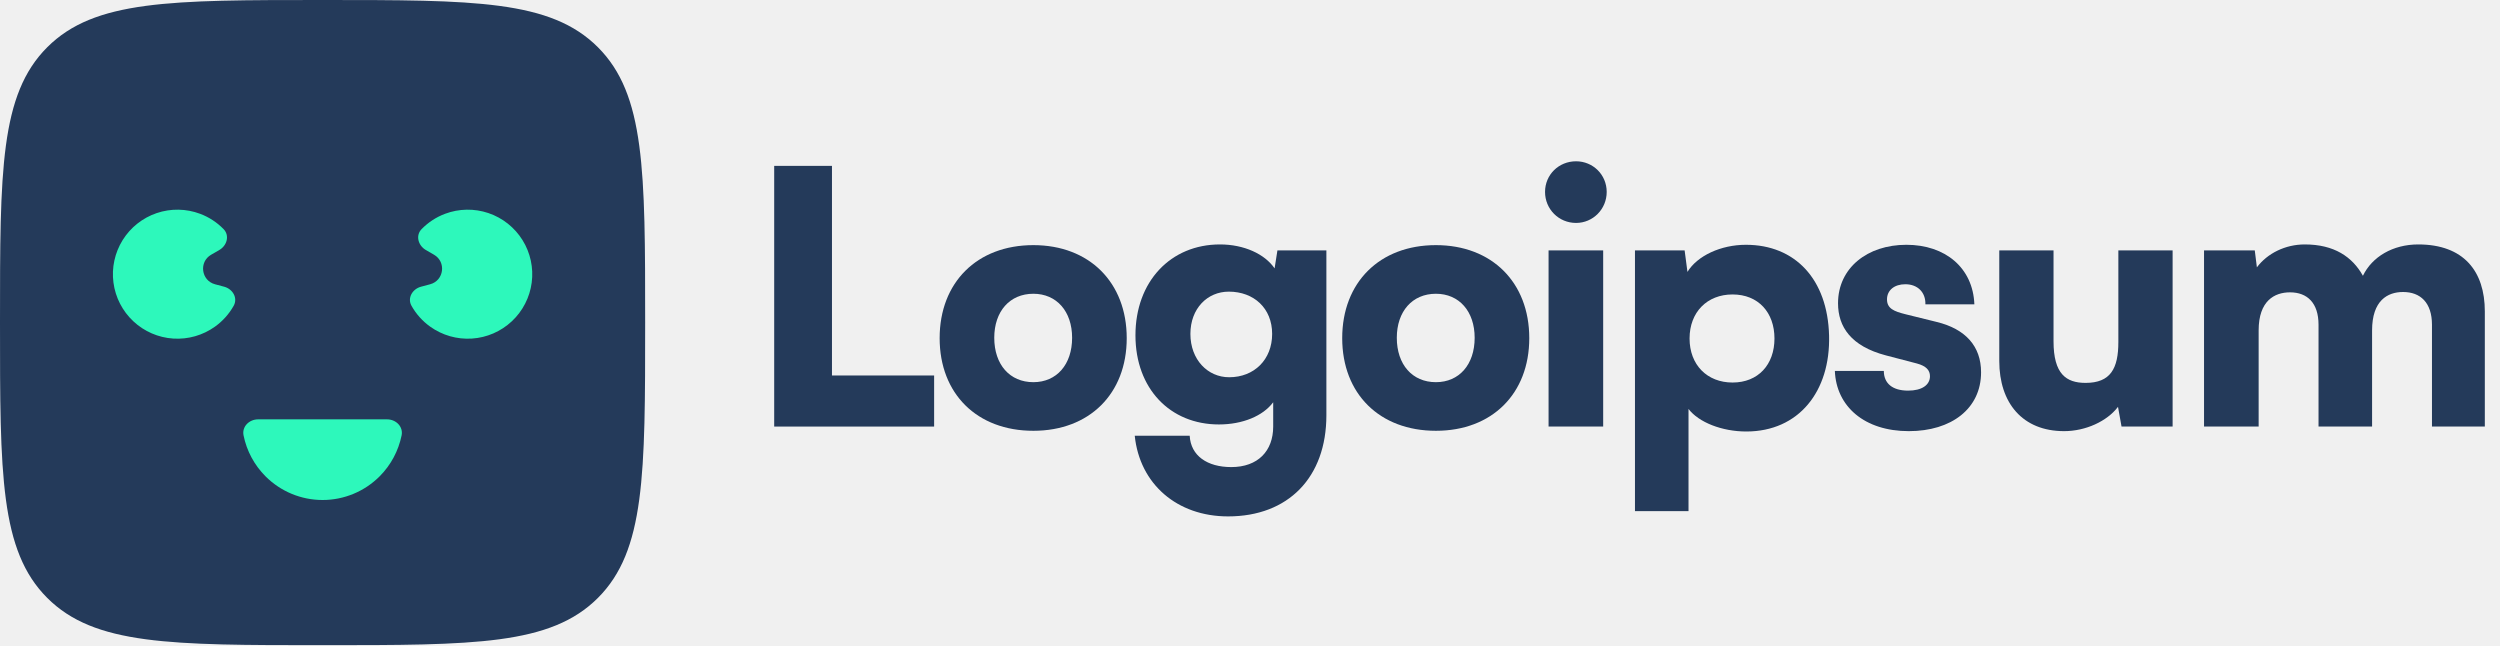
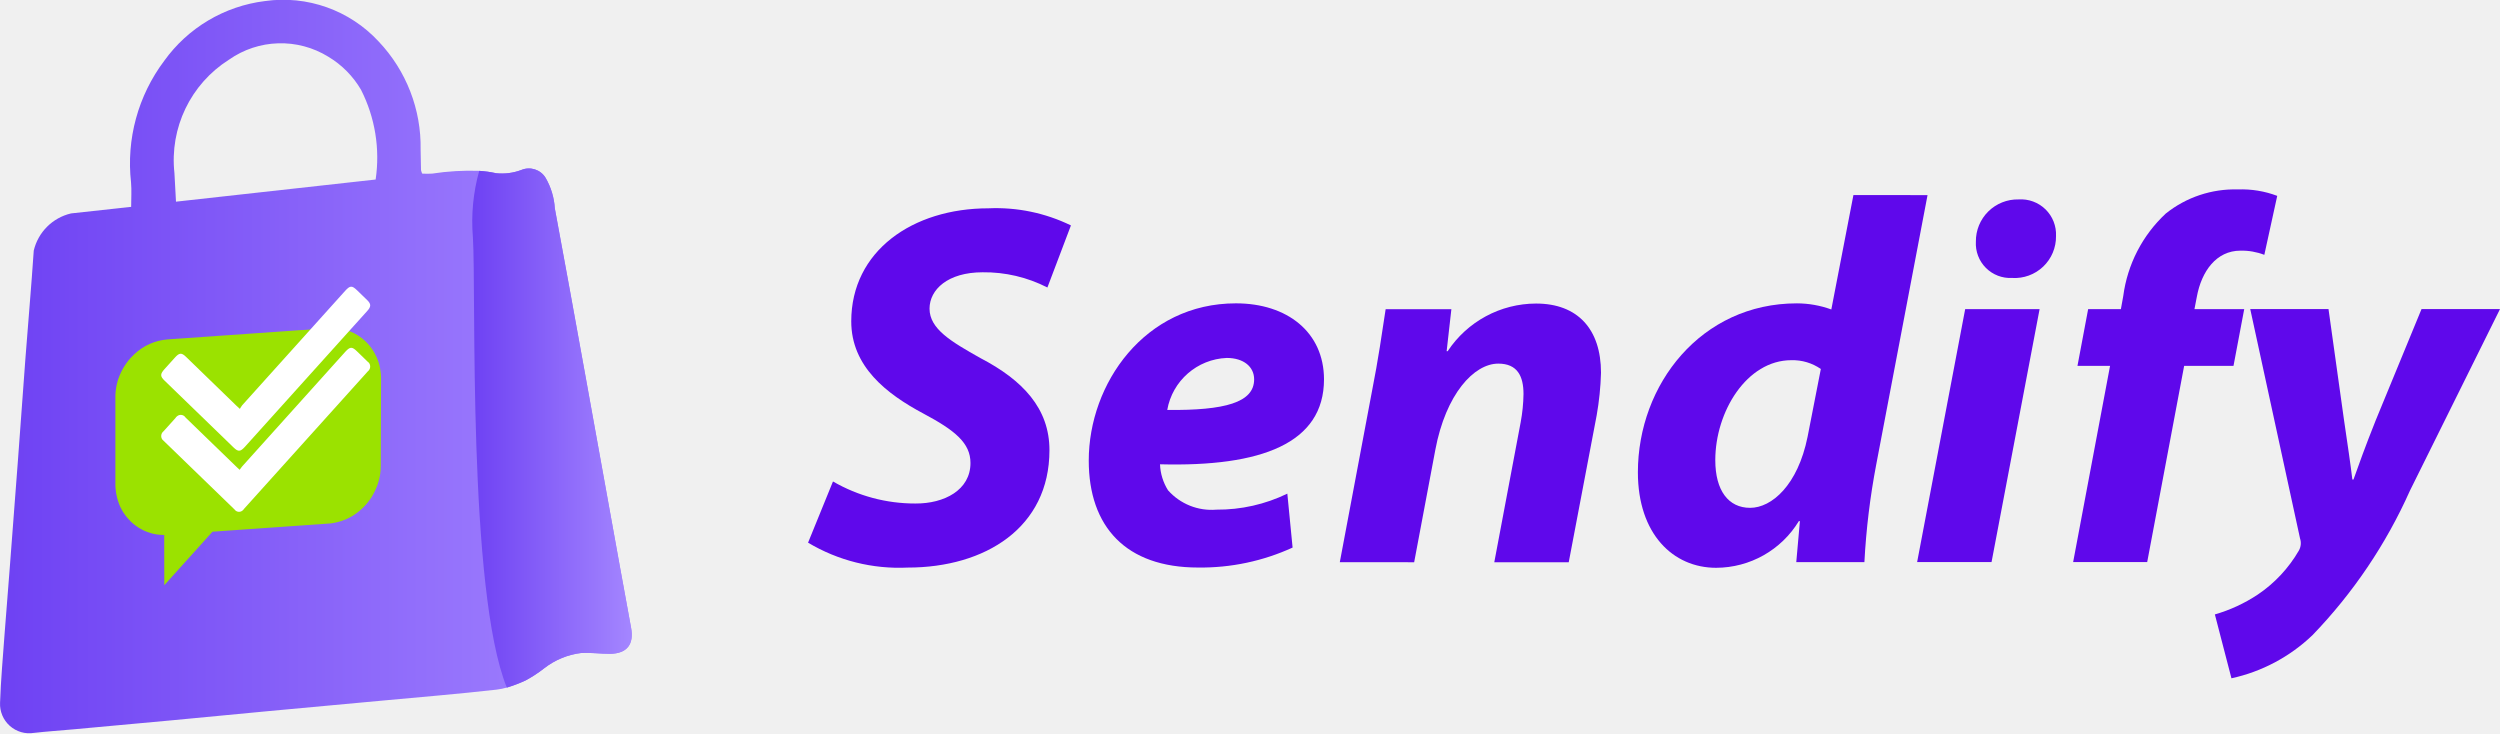
- <svg xmlns="http://www.w3.org/2000/svg" id="logo-34" width="155" height="40" viewBox="0 0 155 40" fill="none">
-   <path d="M51.582 10.284H48V26.447H57.916V23.28H51.582V10.284Z" class="ccustom" fill="#243A5A" />
-   <path d="M58.258 20.965C58.258 24.416 60.574 26.709 64.069 26.709C67.541 26.709 69.857 24.416 69.857 20.965C69.857 17.514 67.541 15.198 64.069 15.198C60.574 15.198 58.258 17.514 58.258 20.965ZM61.644 20.943C61.644 19.305 62.605 18.213 64.069 18.213C65.51 18.213 66.471 19.305 66.471 20.943C66.471 22.603 65.51 23.695 64.069 23.695C62.605 23.695 61.644 22.603 61.644 20.943Z" class="ccustom" fill="#243A5A" />
-   <path d="M70.398 20.79C70.398 24.088 72.538 26.316 75.574 26.316C77.038 26.316 78.305 25.792 78.938 24.94V26.447C78.938 27.954 77.999 28.959 76.339 28.959C74.854 28.959 73.827 28.26 73.761 27.015H70.354C70.66 30.008 72.975 32.017 76.142 32.017C79.877 32.017 82.236 29.593 82.236 25.748V15.526H79.2L79.025 16.64C78.414 15.745 77.125 15.155 75.64 15.155C72.582 15.155 70.398 17.448 70.398 20.79ZM73.805 20.703C73.805 19.13 74.854 18.082 76.186 18.082C77.737 18.082 78.873 19.108 78.873 20.703C78.873 22.297 77.759 23.389 76.208 23.389C74.876 23.389 73.805 22.297 73.805 20.703Z" class="ccustom" fill="#243A5A" />
-   <path d="M83.217 20.965C83.217 24.416 85.532 26.709 89.027 26.709C92.5 26.709 94.815 24.416 94.815 20.965C94.815 17.514 92.5 15.198 89.027 15.198C85.532 15.198 83.217 17.514 83.217 20.965ZM86.602 20.943C86.602 19.305 87.563 18.213 89.027 18.213C90.468 18.213 91.429 19.305 91.429 20.943C91.429 22.603 90.468 23.695 89.027 23.695C87.563 23.695 86.602 22.603 86.602 20.943Z" class="ccustom" fill="#243A5A" />
-   <path d="M97.715 13.822C98.763 13.822 99.615 12.97 99.615 11.9C99.615 10.83 98.763 10 97.715 10C96.645 10 95.793 10.83 95.793 11.9C95.793 12.97 96.645 13.822 97.715 13.822ZM96.011 26.447H99.397V15.526H96.011V26.447Z" class="ccustom" fill="#243A5A" />
-   <path d="M101.368 31.689H104.688V25.355C105.321 26.185 106.763 26.753 108.27 26.753C111.524 26.753 113.49 24.263 113.403 20.812C113.315 17.295 111.284 15.177 108.248 15.177C106.697 15.177 105.234 15.854 104.622 16.858L104.447 15.526H101.368V31.689ZM104.753 20.987C104.753 19.349 105.845 18.256 107.418 18.256C109.012 18.256 110.017 19.37 110.017 20.987C110.017 22.603 109.012 23.717 107.418 23.717C105.845 23.717 104.753 22.625 104.753 20.987Z" class="ccustom" fill="#243A5A" />
-   <path d="M113.761 22.996C113.848 25.202 115.596 26.731 118.348 26.731C120.991 26.731 122.826 25.333 122.826 23.084C122.826 21.467 121.865 20.397 120.073 19.96L118.13 19.48C117.431 19.305 116.994 19.13 116.994 18.562C116.994 17.994 117.452 17.623 118.13 17.623C118.894 17.623 119.396 18.125 119.375 18.868H122.411C122.323 16.596 120.598 15.177 118.195 15.177C115.771 15.177 113.958 16.618 113.958 18.802C113.958 20.266 114.766 21.467 116.928 22.035L118.85 22.537C119.418 22.69 119.658 22.952 119.658 23.324C119.658 23.87 119.156 24.219 118.304 24.219C117.321 24.219 116.797 23.761 116.797 22.996H113.761Z" class="ccustom" fill="#243A5A" />
-   <path d="M127.974 26.731C129.307 26.731 130.639 26.119 131.316 25.224L131.535 26.447H134.702V15.526H131.338V21.205C131.338 22.843 130.858 23.739 129.307 23.739C128.105 23.739 127.319 23.193 127.319 21.161V15.526H123.955V22.384C123.955 24.984 125.397 26.731 127.974 26.731Z" class="ccustom" fill="#243A5A" />
-   <path d="M140.036 26.447V20.484C140.036 18.649 141.019 18.125 141.98 18.125C143.05 18.125 143.749 18.781 143.749 20.135V26.447H147.069V20.484C147.069 18.628 148.03 18.104 148.991 18.104C150.061 18.104 150.782 18.759 150.782 20.135V26.447H154.059V19.305C154.059 16.815 152.748 15.155 149.93 15.155C148.358 15.155 147.069 15.919 146.501 17.099C145.846 15.919 144.71 15.155 142.897 15.155C141.696 15.155 140.582 15.701 139.927 16.575L139.796 15.526H136.65V26.447H140.036Z" class="ccustom" fill="#243A5A" />
-   <path d="M0 20C0 10.572 0 5.858 2.929 2.929C5.858 0 10.572 0 20 0C29.428 0 34.142 0 37.071 2.929C40 5.858 40 10.572 40 20C40 29.428 40 34.142 37.071 37.071C34.142 40 29.428 40 20 40C10.572 40 5.858 40 2.929 37.071C0 34.142 0 29.428 0 20Z" class="ccustom" fill="#243A5A" />
-   <path d="M24 26C24.552 26 25.01 26.452 24.9 26.993C24.706 27.949 24.235 28.835 23.535 29.535C22.598 30.473 21.326 31 20 31C18.674 31 17.402 30.473 16.465 29.535C15.764 28.835 15.293 27.949 15.1 26.993C14.99 26.452 15.448 26 16 26L24 26Z" class="ccompli2" fill="#2DF8BB" />
-   <path d="M26.102 17.776C25.569 17.919 25.242 18.477 25.513 18.959C25.797 19.466 26.191 19.908 26.67 20.251C27.422 20.79 28.338 21.052 29.262 20.991C30.185 20.931 31.059 20.552 31.734 19.919C32.41 19.287 32.845 18.44 32.966 17.522C33.087 16.605 32.886 15.674 32.397 14.888C31.908 14.102 31.162 13.51 30.286 13.212C29.41 12.915 28.457 12.93 27.591 13.256C27.04 13.464 26.545 13.789 26.139 14.205C25.753 14.6 25.924 15.224 26.402 15.5L26.909 15.793C27.681 16.238 27.529 17.394 26.668 17.625L26.102 17.776Z" class="ccompli2" fill="#2DF8BB" />
-   <path d="M13.898 17.776C14.431 17.919 14.758 18.477 14.488 18.959C14.203 19.466 13.809 19.908 13.33 20.251C12.578 20.79 11.662 21.052 10.739 20.991C9.815 20.931 8.941 20.552 8.266 19.919C7.59 19.287 7.155 18.44 7.034 17.522C6.913 16.605 7.115 15.674 7.603 14.888C8.092 14.102 8.838 13.51 9.714 13.212C10.591 12.915 11.543 12.93 12.409 13.256C12.961 13.464 13.456 13.789 13.862 14.205C14.248 14.6 14.076 15.224 13.598 15.5L13.091 15.793C12.319 16.238 12.472 17.394 13.332 17.625L13.898 17.776Z" class="ccompli2" fill="#2DF8BB" />
+ <svg xmlns="http://www.w3.org/2000/svg" width="133.547" height="39.165" viewBox="0 0 133.547 39.165">
+   <defs>
+     <linearGradient id="linear-gradient" y1="0.5" x2="1" y2="0.5" gradientUnits="objectBoundingBox">
+       <stop offset="0" stop-color="#6e41f3" />
+       <stop offset="1" stop-color="#a486ff" />
+     </linearGradient>
+   </defs>
+   <g id="Group_48613" data-name="Group 48613" transform="translate(-3291.433 -1885.41)">
+     <g id="Group_48549" data-name="Group 48549" transform="translate(3291.433 1885.41)">
+       <g id="Group_48548" data-name="Group 48548">
+         <path id="Path_41904" data-name="Path 41904" d="M3334.494,1922.832q-.309-1.655-.605-3.31-.936-5.172-1.869-10.342-.792-4.38-1.6-8.753a3.7,3.7,0,0,0-.491-1.629,1.044,1.044,0,0,0-1.3-.421,2.94,2.94,0,0,1-1.346.172,5.705,5.705,0,0,0-.9-.126,13.561,13.561,0,0,0-2.518.148,4.362,4.362,0,0,1-.532,0,1.051,1.051,0,0,1-.061-.187c-.01-.363-.016-.725-.021-1.085a8.18,8.18,0,0,0-2.241-5.784,6.946,6.946,0,0,0-6.076-2.161,7.8,7.8,0,0,0-5.385,3.2,9.116,9.116,0,0,0-1.767,6.488c.037.427.006.857.006,1.306-.187.021-.323.037-.458.049-.916.1-1.832.2-2.751.3a2.672,2.672,0,0,0-1.994,1.986c-.129,1.927-.3,3.851-.446,5.775-.138,1.816-.264,3.63-.4,5.446q-.212,2.868-.437,5.741c-.089,1.168-.187,2.336-.274,3.5-.089,1.229-.2,2.459-.243,3.688a1.561,1.561,0,0,0,1.811,1.614c.707-.08,1.417-.126,2.124-.191q2.642-.244,5.283-.485c1.712-.16,3.424-.329,5.139-.489q3-.281,5.993-.553c2.059-.191,4.122-.36,6.178-.593a3.348,3.348,0,0,0,.544-.111,7.742,7.742,0,0,0,1-.381,6.933,6.933,0,0,0,1-.655,4,4,0,0,1,1.985-.815c.507-.024,1.02.049,1.531.046C3334.272,1924.212,3334.66,1923.717,3334.494,1922.832Zm-13.646-23.945-10.665,1.183c-.031-.569-.062-1.048-.083-1.528a6.346,6.346,0,0,1,2.911-6.055,4.825,4.825,0,0,1,5.314-.157,4.993,4.993,0,0,1,1.743,1.764A8,8,0,0,1,3320.848,1898.887Z" transform="translate(-3300.782 -1889.297)" fill="url(#linear-gradient)" />
+         <path id="Path_41905" data-name="Path 41905" d="M3522.976,1991.912c-.51,0-1.023-.071-1.53-.046a4,4,0,0,0-1.985.815,7,7,0,0,1-1,.655,7.775,7.775,0,0,1-1,.381c-2.105-5.191-1.632-21.241-1.813-24.056a10.039,10.039,0,0,1,.338-3.55,5.718,5.718,0,0,1,.9.126,2.938,2.938,0,0,0,1.346-.172,1.043,1.043,0,0,1,1.3.421,3.705,3.705,0,0,1,.492,1.629q.812,4.375,1.6,8.753.941,5.168,1.869,10.342.3,1.655.605,3.31C3524.263,1991.4,3523.876,1991.9,3522.976,1991.912Z" transform="translate(-3490.386 -1956.984)" fill="url(#linear-gradient)" />
+         <g id="Group_47716" data-name="Group 47716" transform="translate(6.164 17.523)">
+           <g id="Group_47715" data-name="Group 47715">
+             <path id="Path_41906" data-name="Path 41906" d="M3367.454,2041.211c0-.036,0-.075,0-.111a2.86,2.86,0,0,0-.047-.424.01.01,0,0,0,0-.009,2.456,2.456,0,0,0-.094-.37,2.649,2.649,0,0,0-.2-.453,2.5,2.5,0,0,0-.242-.369,2.794,2.794,0,0,0-.237-.261c-.064-.062-.13-.12-.2-.176a2.554,2.554,0,0,0-1.777-.538l-8.6.6a2.916,2.916,0,0,0-1.779.787c-.069.065-.135.133-.2.2a3.157,3.157,0,0,0-.235.294,3.365,3.365,0,0,0-.243.4,3.423,3.423,0,0,0-.2.481c-.037.126-.066.251-.092.383a3.116,3.116,0,0,0-.046.44c0,.036,0,.075,0,.111l0,4.648c0,.072,0,.147.009.219v.006a2.484,2.484,0,0,0,.032.257,1.349,1.349,0,0,0,.039.178.165.165,0,0,0,.011.053,1.034,1.034,0,0,0,.038.133.015.015,0,0,0,0,.009c.021.068.044.135.07.2a2.159,2.159,0,0,0,.142.3.634.634,0,0,0,.053.093.068.068,0,0,0,.011.023,1.441,1.441,0,0,0,.1.144c.018.026.035.049.055.075.032.042.064.083.1.122a2.05,2.05,0,0,0,.163.175,2.449,2.449,0,0,0,.281.233c.006,0,.009.009.015.011a.2.2,0,0,0,.035.022,1.044,1.044,0,0,0,.156.1,1.293,1.293,0,0,0,.143.078c.035.019.07.034.1.05a.866.866,0,0,0,.14.056,1.287,1.287,0,0,0,.145.05,1.246,1.246,0,0,0,.139.042,2.265,2.265,0,0,0,.408.065,1.478,1.478,0,0,0,.2.01.062.062,0,0,0,.023,0l.005,2.683,2.574-2.858,6.208-.435c.069,0,.142-.013.211-.023a1.618,1.618,0,0,0,.2-.039,2.685,2.685,0,0,0,.547-.183c.049-.021.1-.045.145-.071s.093-.049.139-.076.07-.041.1-.064l.032-.02a2.7,2.7,0,0,0,.313-.239,2.844,2.844,0,0,0,.28-.273,3.1,3.1,0,0,0,.227-.284c.038-.051.072-.1.107-.155.012-.019.023-.041.034-.063a1.424,1.424,0,0,0,.1-.182.392.392,0,0,0,.034-.072,1.233,1.233,0,0,0,.073-.162c.02-.043.037-.09.055-.136.011-.031.023-.062.031-.093a2.71,2.71,0,0,0,.1-.38c.009-.037.015-.073.02-.11.012-.073.02-.149.026-.225a.217.217,0,0,0,0-.04c.006-.072.008-.142.008-.214Z" transform="translate(-3353.262 -2038.493)" fill="#9be200" />
+           </g>
+         </g>
+       </g>
+       <path id="Path_41196" data-name="Path 41196" d="M3378.278,2026.212c-.086-.08-.133-.12-.177-.162l-2.7-2.618c-.239-.231-.355-.223-.589.035l-.56.621c-.236.263-.236.383,0,.612l3.69,3.574c.249.241.363.233.614-.046l3.95-4.386,1.164-1.293,1.413-1.569c.21-.233.209-.369,0-.575q-.273-.267-.548-.531c-.272-.262-.373-.256-.64.04l-1.235,1.372-4.256,4.73A1.422,1.422,0,0,0,3378.278,2026.212Z" transform="translate(-3365.464 -2004.37)" fill="#fff" />
+       <path id="Path_41197" data-name="Path 41197" d="M3378.449,2053.832c-.049.054-.087.117-.143.19-.066-.061-.1-.094-.14-.129l-2.753-2.666a.3.3,0,0,0-.443-.071.362.362,0,0,0-.1.109c-.21.234-.423.466-.631.7a.324.324,0,0,0-.068.435.288.288,0,0,0,.064.064q1.9,1.841,3.8,3.68a.289.289,0,0,0,.421.057.345.345,0,0,0,.083-.092q3.037-3.371,6.072-6.744l.54-.6a.329.329,0,0,0,.075-.439.281.281,0,0,0-.076-.073c-.192-.192-.39-.378-.584-.567-.235-.227-.346-.242-.553-.035-.023.023-.046.047-.072.075Z" transform="translate(-3365.504 -2028.926)" fill="#fff" />
+     </g>
+     <g id="Group_48550" data-name="Group 48550" transform="translate(3334.596 1895.529)">
+       <path id="Path_41907" data-name="Path 41907" d="M3661.308,1980.79a8.734,8.734,0,0,0,4.4,1.178c1.539.011,2.945-.715,2.945-2.164,0-1.063-.814-1.736-2.514-2.641-1.975-1.053-3.855-2.515-3.855-4.925,0-3.762,3.283-6.039,7.327-6.039a9.123,9.123,0,0,1,4.408.914l-1.257,3.316a7.378,7.378,0,0,0-3.461-.813c-1.86,0-2.833.925-2.835,1.941,0,1.083,1.143,1.756,2.718,2.642,2.263,1.18,3.688,2.688,3.688,4.92,0,4.137-3.431,6.271-7.573,6.271a9.484,9.484,0,0,1-5.322-1.33Z" transform="translate(-3659.974 -1965.19)" fill="#5f08eb" />
+       <path id="Path_41908" data-name="Path 41908" d="M3830.173,2033.22a11.775,11.775,0,0,1-5.048,1.066c-3.861,0-5.841-2.185-5.841-5.713,0-4.105,2.983-8.4,7.861-8.4,2.742,0,4.7,1.542,4.706,4.055,0,3.43-3.352,4.686-8.76,4.543a2.789,2.789,0,0,0,.428,1.389,3.107,3.107,0,0,0,2.584,1.034,8.539,8.539,0,0,0,3.789-.855Zm-3.516-10.13a3.365,3.365,0,0,0-3.18,2.778c3.087.032,4.642-.4,4.642-1.633C3828.119,2023.561,3827.558,2023.09,3826.657,2023.09Z" transform="translate(-3804.287 -2014.088)" fill="#5f08eb" />
+       <path id="Path_41909" data-name="Path 41909" d="M3961.748,2034l1.715-9.113c.34-1.711.549-3.191.734-4.4h3.511l-.253,2.243h.055a5.673,5.673,0,0,1,4.724-2.546c2.208,0,3.467,1.355,3.467,3.7a15.586,15.586,0,0,1-.231,2.27l-1.493,7.851H3970l1.409-7.476a8.828,8.828,0,0,0,.152-1.513c0-.949-.324-1.623-1.346-1.623-1.3,0-2.806,1.627-3.365,4.61l-1.13,6Z" transform="translate(-3933.34 -2014.088)" fill="#5f08eb" />
+       <path id="Path_41910" data-name="Path 41910" d="M4146.367,1958.719l-2.735,14.361a38.867,38.867,0,0,0-.638,5.243h-3.639l.194-2.19h-.056a5.184,5.184,0,0,1-4.422,2.494c-2.3,0-4.177-1.81-4.177-5.1,0-4.7,3.383-9.026,8.493-9.026a5.424,5.424,0,0,1,1.84.326l1.181-6.112Zm-5.7,9.288a2.638,2.638,0,0,0-1.575-.47c-2.38,0-4.063,2.746-4.063,5.34,0,1.63.706,2.547,1.86,2.547s2.549-1.21,3.07-3.795Z" transform="translate(-4086.563 -1958.415)" fill="#5f08eb" />
+       <path id="Path_41911" data-name="Path 41911" d="M4289.349,1980.548l2.567-13.514h3.975l-2.567,13.514Zm3.138-17.122a2.231,2.231,0,0,1,2.281-2.251,1.875,1.875,0,0,1,2,1.957,2.21,2.21,0,0,1-2.348,2.238A1.84,1.84,0,0,1,4292.487,1963.427Z" transform="translate(-4230.101 -1960.641)" fill="#5f08eb" />
+       <path id="Path_41912" data-name="Path 41912" d="M4377.887,1975.4l1.972-10.481h-1.741l.571-3.033h1.749l.125-.692a7.326,7.326,0,0,1,2.274-4.414,5.9,5.9,0,0,1,3.852-1.287,5.37,5.37,0,0,1,2.1.344l-.689,3.15a3.341,3.341,0,0,0-1.277-.223c-1.292,0-2.08,1.11-2.328,2.461l-.127.661h2.658l-.573,3.033h-2.636l-1.974,10.481Z" transform="translate(-4310.305 -1955.493)" fill="#5f08eb" />
+       <path id="Path_41913" data-name="Path 41913" d="M4464.381,2023.4l.823,5.889c.205,1.4.349,2.362.452,3.217h.06c.294-.822.6-1.688,1.185-3.156l2.45-5.95h4.192l-4.811,9.7a26.9,26.9,0,0,1-5.206,7.72,9.045,9.045,0,0,1-4.329,2.305l-.886-3.412a8.3,8.3,0,0,0,2.295-1.063,7.149,7.149,0,0,0,2.191-2.347.8.8,0,0,0,.063-.651L4460.2,2023.4Z" transform="translate(-4383.158 -2017.01)" fill="#5f08eb" />
+     </g>
+   </g>
</svg>
